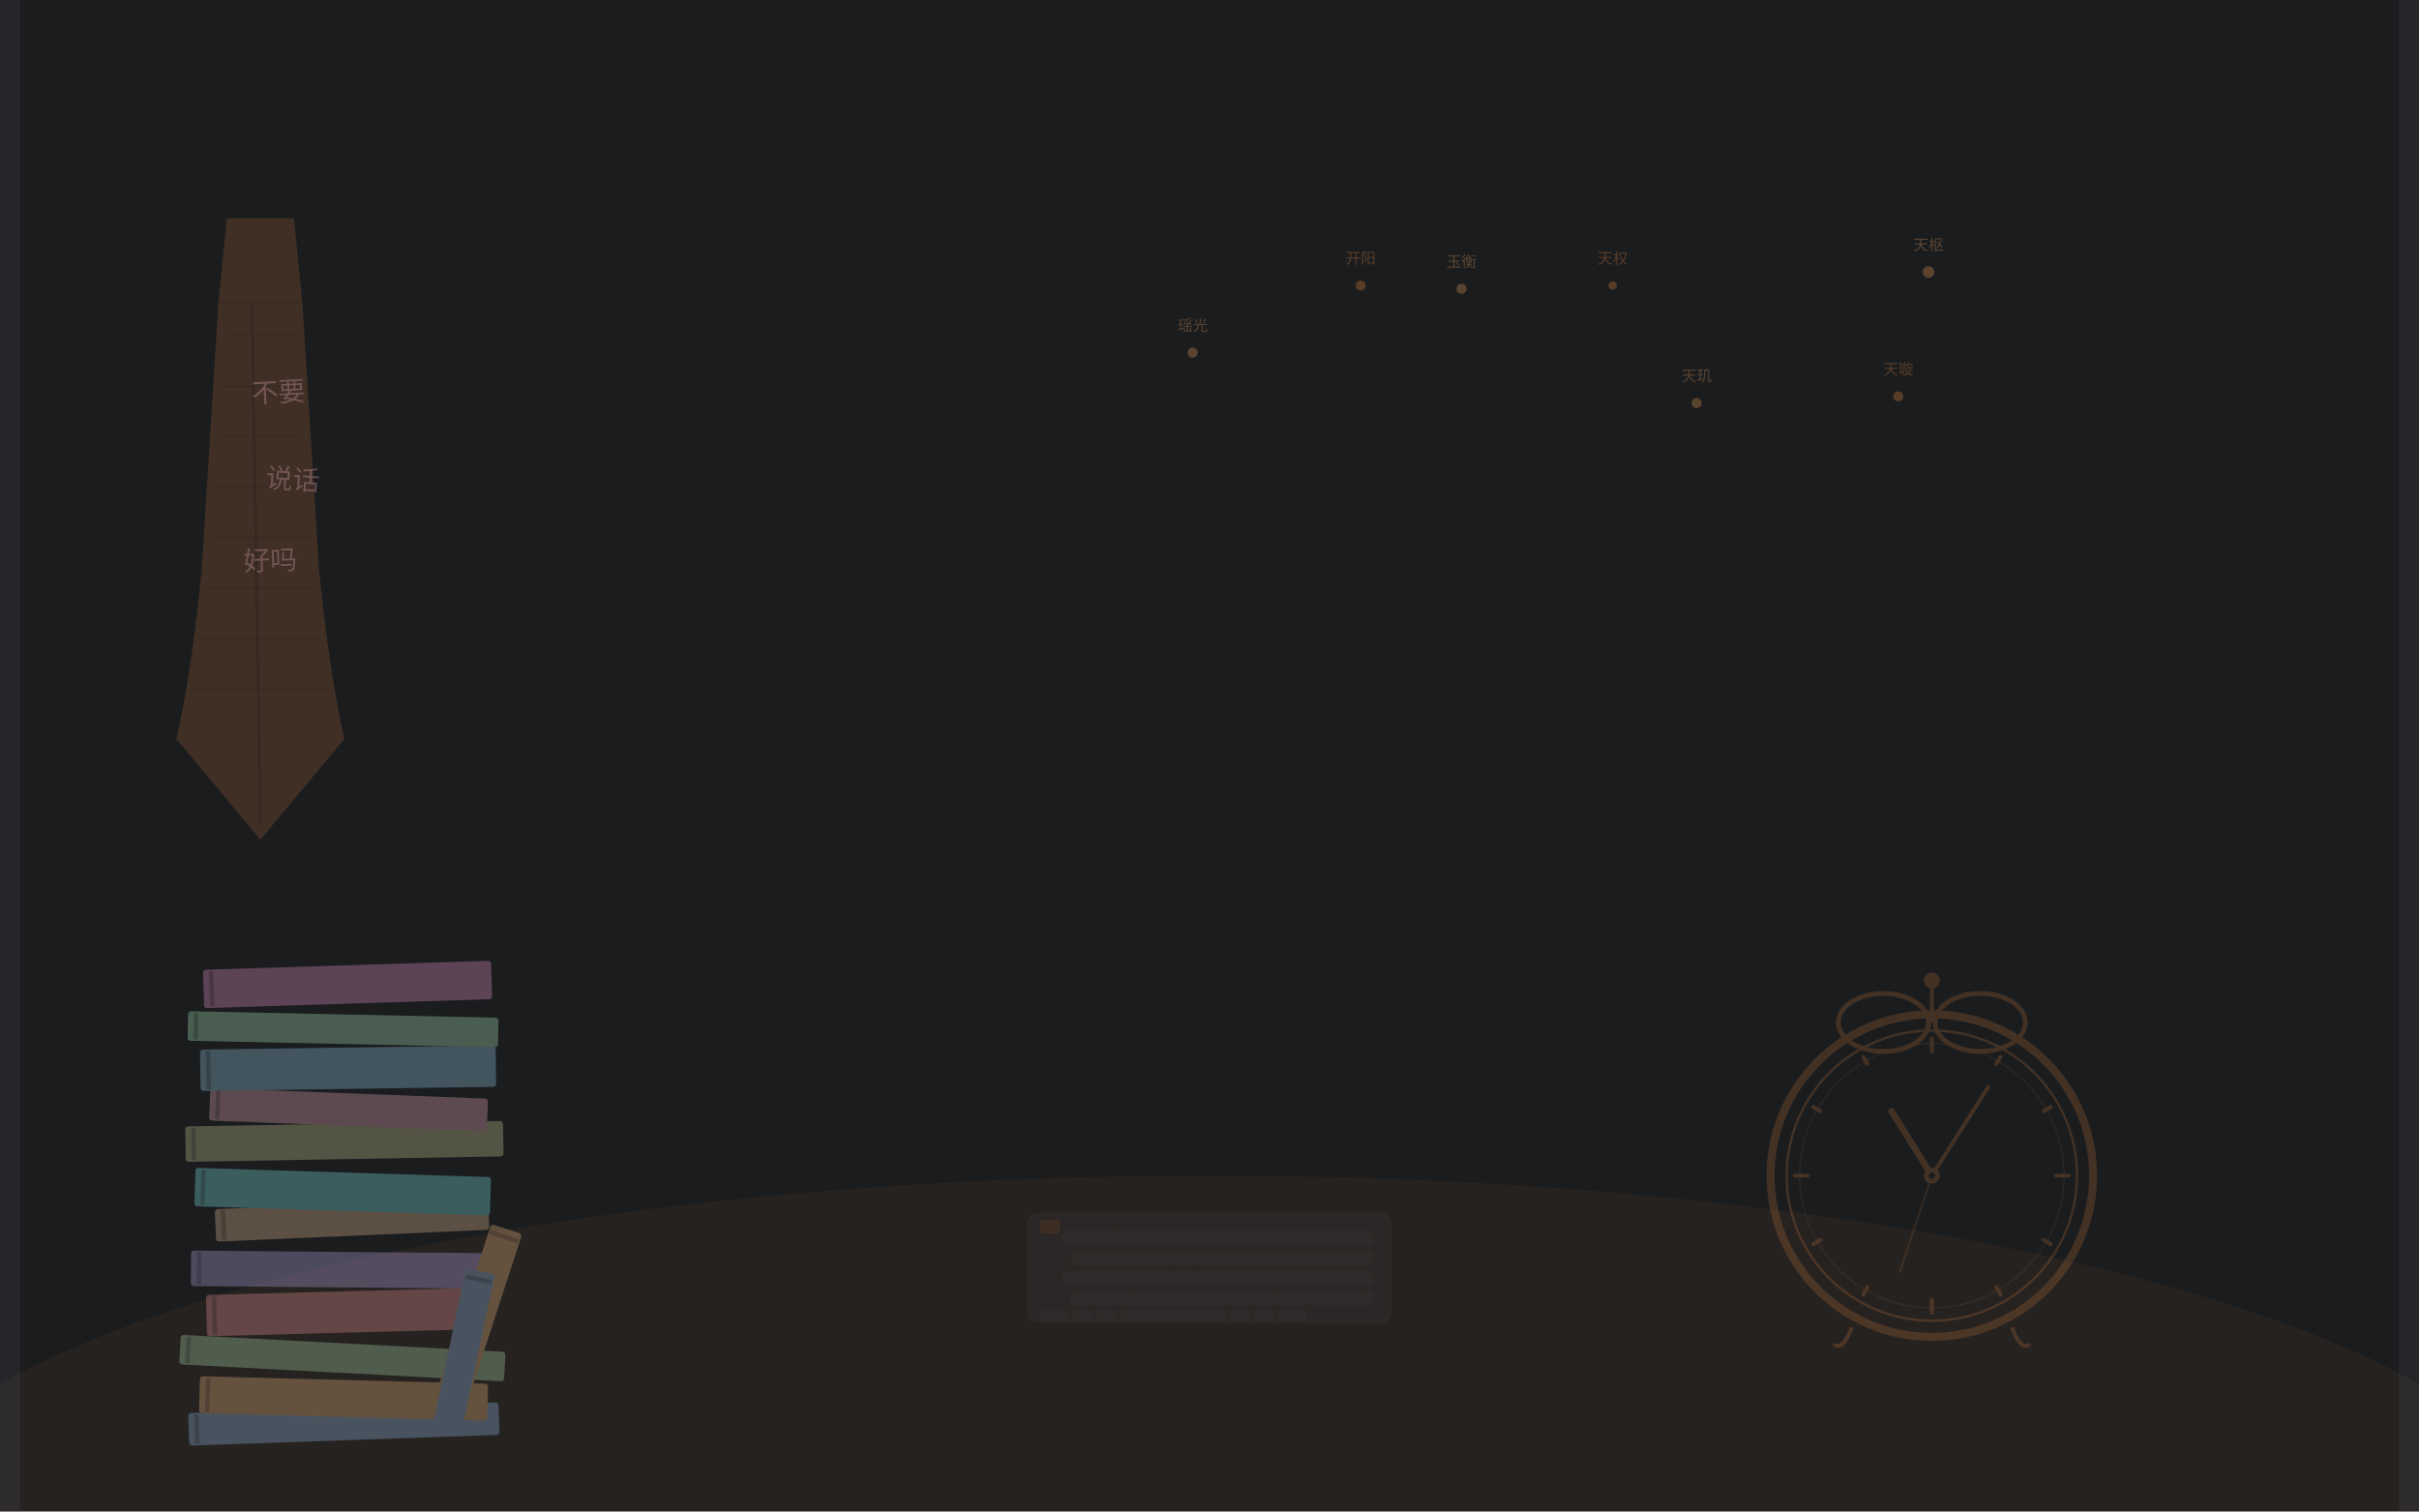
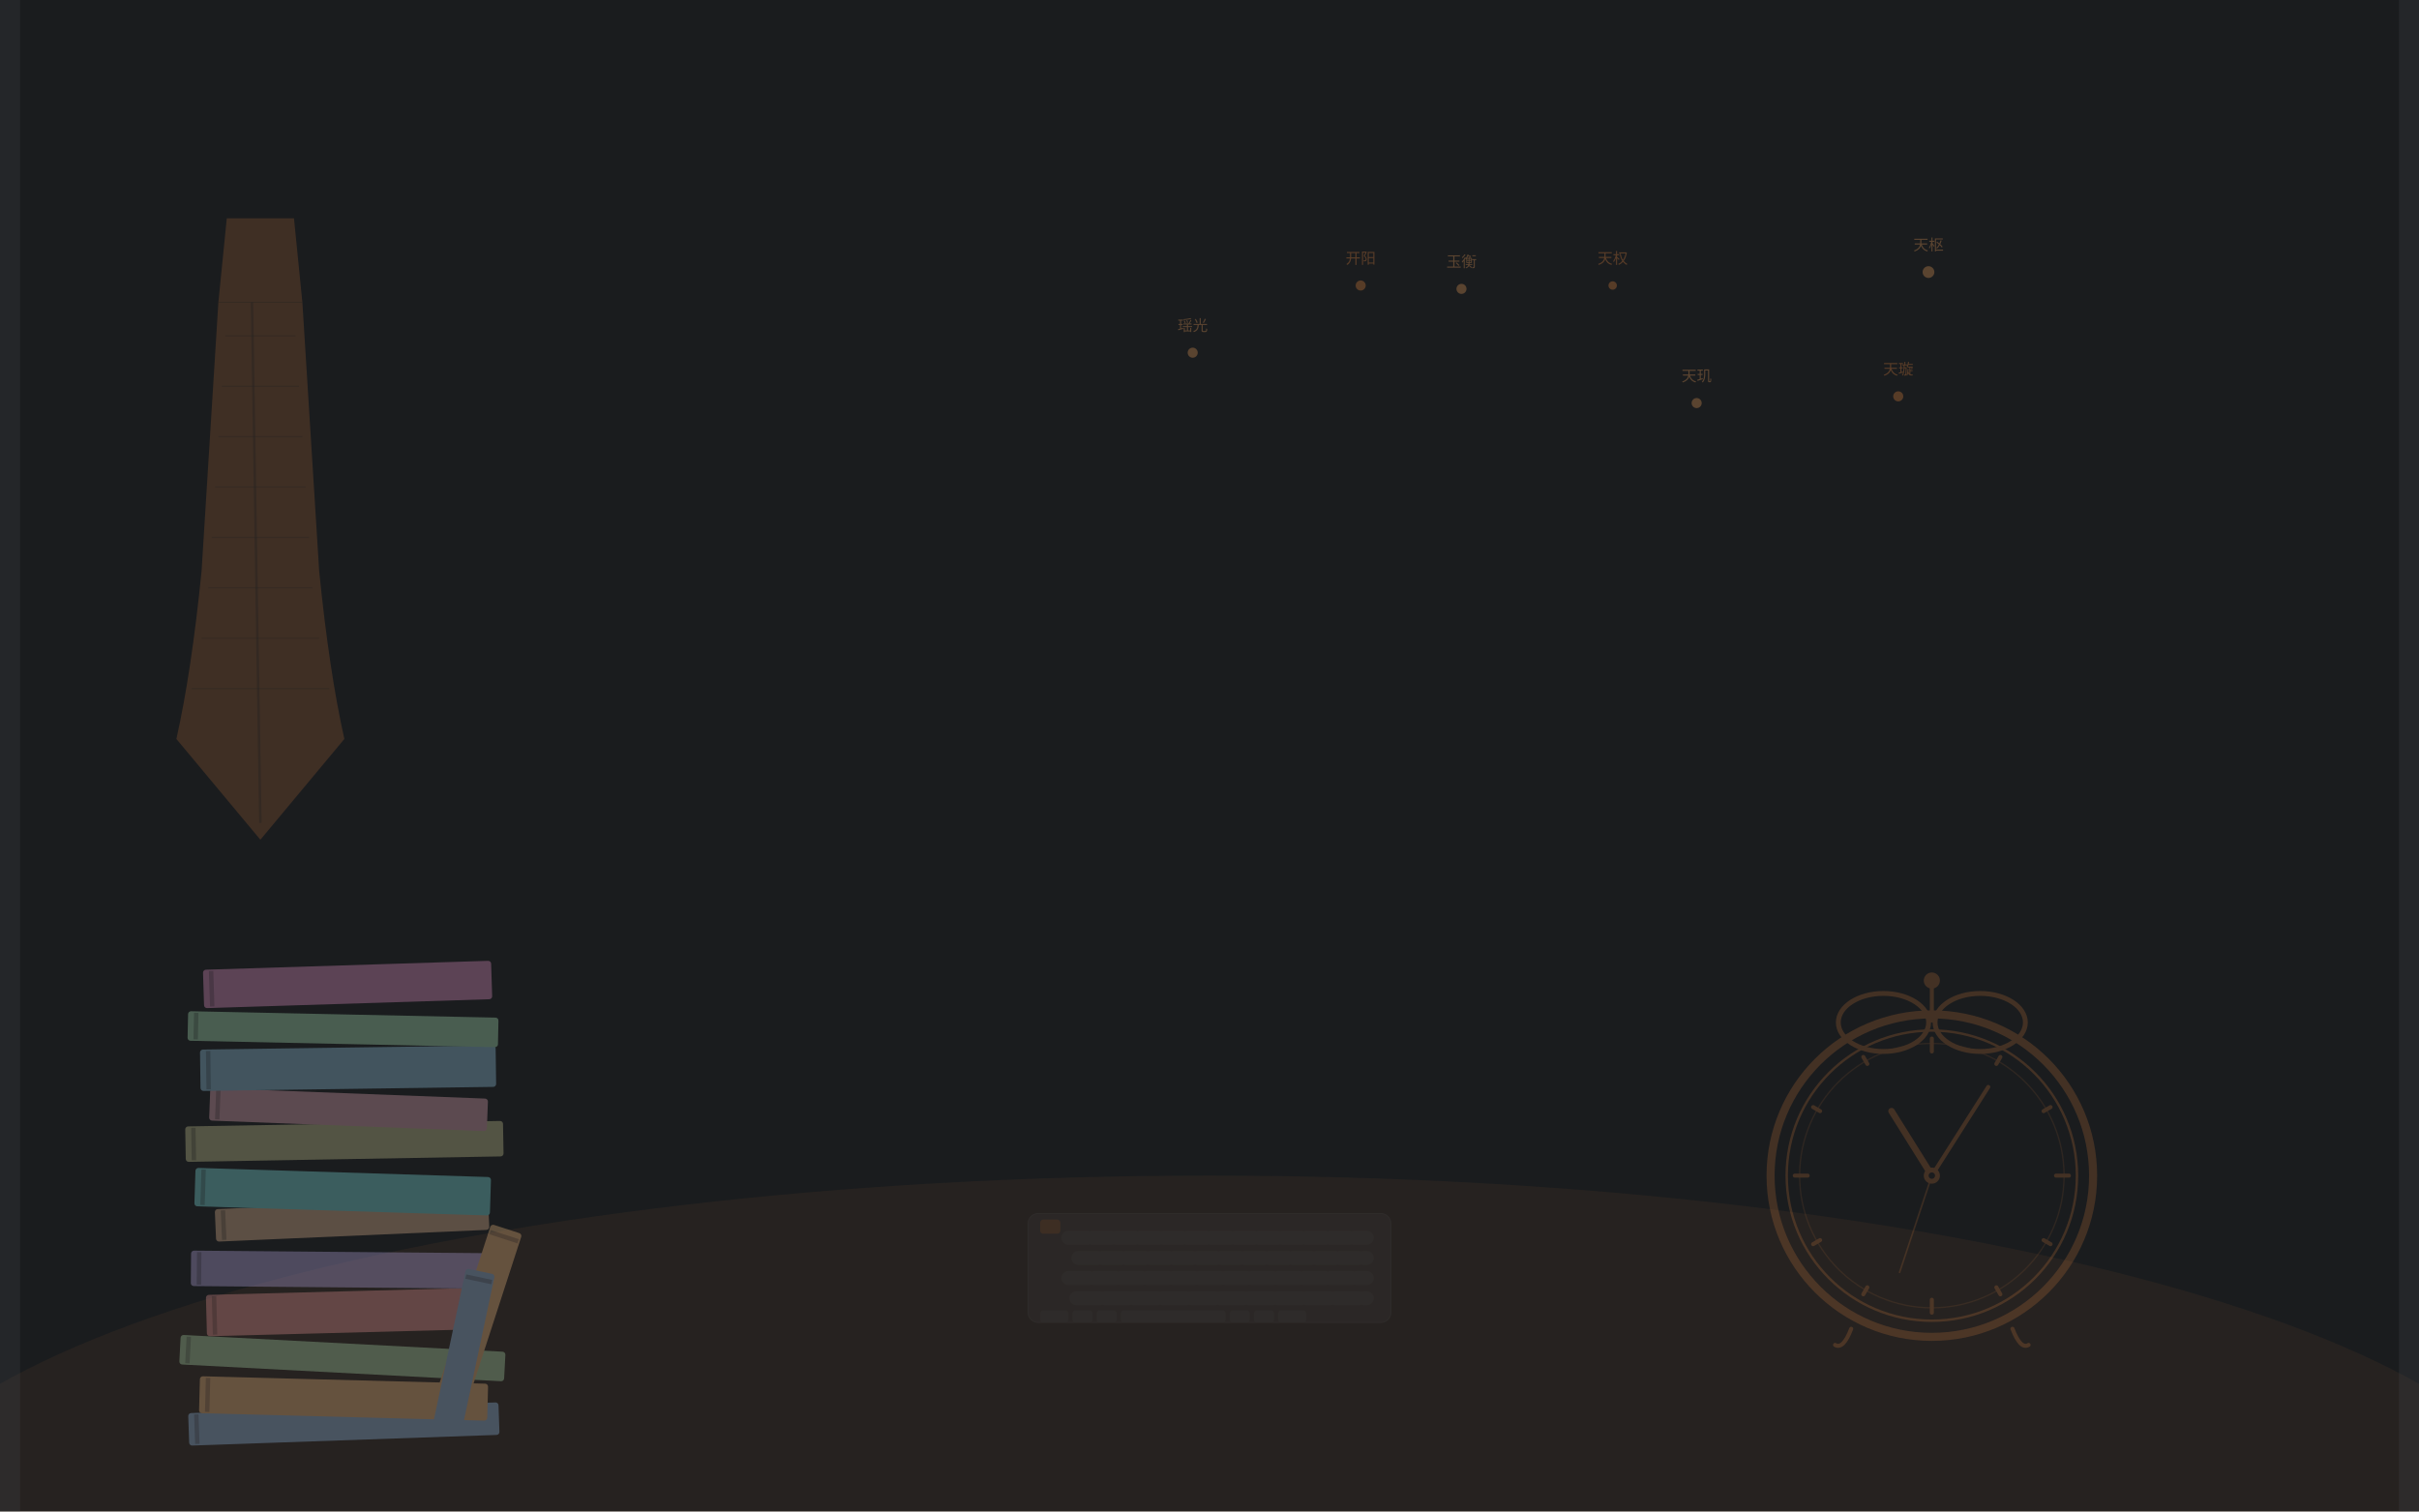
<svg xmlns="http://www.w3.org/2000/svg" viewBox="0 0 1440 900" width="1440" height="900">
  <rect width="1440" height="900" fill="#1A1C1E" />
  <ellipse cx="720" cy="920" rx="800" ry="220" fill="#E8853D" opacity="0.06" />
  <g opacity="0.20">
    <rect x="0" y="0" width="12" height="900" fill="#4A4E53" />
    <rect x="1428" y="0" width="12" height="900" fill="#4A4E53" />
  </g>
  <g transform="translate(1150, 700) scale(0.96)" opacity="0.20">
    <circle cx="0" cy="0" r="100" fill="none" stroke="#E8853D" stroke-width="5" />
    <circle cx="0" cy="0" r="90" fill="none" stroke="#E8853D" stroke-width="1.5" />
    <circle cx="0" cy="0" r="82" fill="none" stroke="#E8853D" stroke-width="0.8" opacity="0.5" />
    <ellipse cx="-30" cy="-95" rx="28" ry="18" fill="none" stroke="#E8853D" stroke-width="3" />
    <ellipse cx="30" cy="-95" rx="28" ry="18" fill="none" stroke="#E8853D" stroke-width="3" />
    <line x1="0" y1="-95" x2="0" y2="-118" stroke="#E8853D" stroke-width="2.5" />
    <circle cx="0" cy="-121" r="5" fill="#E8853D" />
    <g stroke="#E8853D" stroke-width="2.5" stroke-linecap="round">
      <g transform="rotate(0)">
        <line x1="0" y1="-85" x2="0" y2="-77" />
      </g>
      <g transform="rotate(30)">
        <line x1="0" y1="-85" x2="0" y2="-80" />
      </g>
      <g transform="rotate(60)">
        <line x1="0" y1="-85" x2="0" y2="-80" />
      </g>
      <g transform="rotate(90)">
        <line x1="0" y1="-85" x2="0" y2="-77" />
      </g>
      <g transform="rotate(120)">
        <line x1="0" y1="-85" x2="0" y2="-80" />
      </g>
      <g transform="rotate(150)">
        <line x1="0" y1="-85" x2="0" y2="-80" />
      </g>
      <g transform="rotate(180)">
        <line x1="0" y1="-85" x2="0" y2="-77" />
      </g>
      <g transform="rotate(210)">
        <line x1="0" y1="-85" x2="0" y2="-80" />
      </g>
      <g transform="rotate(240)">
        <line x1="0" y1="-85" x2="0" y2="-80" />
      </g>
      <g transform="rotate(270)">
        <line x1="0" y1="-85" x2="0" y2="-77" />
      </g>
      <g transform="rotate(300)">
        <line x1="0" y1="-85" x2="0" y2="-80" />
      </g>
      <g transform="rotate(330)">
        <line x1="0" y1="-85" x2="0" y2="-80" />
      </g>
    </g>
    <line x1="0" y1="0" x2="-25" y2="-40" stroke="#E8853D" stroke-width="4" stroke-linecap="round" />
    <line x1="0" y1="0" x2="35" y2="-55" stroke="#E8853D" stroke-width="2.5" stroke-linecap="round" />
    <g>
      <animateTransform attributeName="transform" type="rotate" values="0;6;12;18;24;30;36;42;48;54;60;66;72;78;84;90;96;102;108;114;120;126;132;138;144;150;156;162;168;174;180;186;192;198;204;210;216;222;228;234;240;246;252;258;264;270;276;282;288;294;300;306;312;318;324;330;336;342;348;354;360" keyTimes="0;0.017;0.033;0.05;0.067;0.083;0.1;0.117;0.133;0.15;0.167;0.183;0.2;0.217;0.233;0.25;0.267;0.283;0.3;0.317;0.333;0.35;0.367;0.383;0.4;0.417;0.433;0.45;0.467;0.483;0.5;0.517;0.533;0.55;0.567;0.583;0.6;0.617;0.633;0.65;0.667;0.683;0.7;0.717;0.733;0.75;0.767;0.783;0.8;0.817;0.833;0.85;0.867;0.883;0.9;0.917;0.933;0.95;0.967;0.983;1" dur="60s" repeatCount="indefinite" calcMode="discrete" />
      <line x1="0" y1="0" x2="-20" y2="60" stroke="#E8853D" stroke-width="1" stroke-linecap="round" opacity="0.8" />
    </g>
    <circle cx="0" cy="0" r="5" fill="#E8853D" />
    <circle cx="0" cy="0" r="2" fill="#1A1C1E" />
    <path d="M-50,95 Q-55,108 -60,105" fill="none" stroke="#E8853D" stroke-width="2.5" stroke-linecap="round" />
    <path d="M50,95 Q55,108 60,105" fill="none" stroke="#E8853D" stroke-width="2.5" stroke-linecap="round" />
  </g>
  <g opacity="0.18">
    <polygon points="135,130 175,130 180,180 130,180" fill="#E8853D" />
    <path d="M130,180              L180,180              L190,340              Q196,400 205,440              L155,500              L105,440              Q114,400 120,340 Z" fill="#E8853D" />
    <path d="M150,180 L155,490" stroke="#1A1C1E" stroke-width="1.5" opacity="0.3" fill="none" />
    <g stroke="#1A1C1E" stroke-width="0.8" opacity="0.2" fill="none">
      <path d="M134,200 L176,200" />
      <path d="M132,230 L178,230" />
      <path d="M130,260 L180,260" />
      <path d="M128,290 L182,290" />
      <path d="M126,320 L184,320" />
      <path d="M124,350 L186,350" />
      <path d="M120,380 L190,380" />
      <path d="M114,410 L196,410" />
    </g>
-   </g>
-   <g opacity="0.40" font-family="KaiTi, STKaiti, 'Noto Serif SC', serif" fill="#BF8F9B">
-     <text x="150" y="240" font-size="16" transform="rotate(-3, 150, 240)">不要</text>
-     <text x="158" y="290" font-size="16" transform="rotate(4, 158, 290)">说话</text>
-     <text x="145" y="340" font-size="16" transform="rotate(-2, 145, 340)">好吗</text>
  </g>
  <g transform="translate(200,720) scale(0.88) translate(-200,-700)">
    <g opacity="0.40">
      <g transform="translate(100,838) rotate(-2)">
        <rect x="0" y="0" width="210" height="22" rx="2" fill="#7B9DBF" />
        <rect x="4" y="1" width="3" height="20" fill="#1A1C1E" opacity="0.3" />
      </g>
      <g transform="translate(108,813) rotate(1.5)">
        <rect x="0" y="0" width="195" height="25" rx="2" fill="#C49A6C" />
        <rect x="4" y="1" width="3" height="23" fill="#1A1C1E" opacity="0.3" />
      </g>
      <g transform="translate(95,785) rotate(3)">
        <rect x="0" y="0" width="220" height="20" rx="2" fill="#8FB58F" />
        <rect x="4" y="1" width="3" height="18" fill="#1A1C1E" opacity="0.3" />
      </g>
      <g transform="translate(112,758) rotate(-1.5)">
        <rect x="0" y="0" width="190" height="28" rx="2" fill="#BF7C7C" />
        <rect x="4" y="1" width="3" height="26" fill="#1A1C1E" opacity="0.3" />
      </g>
      <g transform="translate(102,728) rotate(0.5)">
        <rect x="0" y="0" width="205" height="24" rx="2" fill="#9B8FBF" />
        <rect x="4" y="1" width="3" height="22" fill="#1A1C1E" opacity="0.3" />
      </g>
      <g transform="translate(118,700) rotate(-2.5)">
        <rect x="0" y="0" width="185" height="22" rx="2" fill="#BF9B7C" />
        <rect x="4" y="1" width="3" height="20" fill="#1A1C1E" opacity="0.3" />
      </g>
      <g transform="translate(105,672) rotate(1.8)">
        <rect x="0" y="0" width="200" height="26" rx="2" fill="#6CBFBF" />
        <rect x="4" y="1" width="3" height="24" fill="#1A1C1E" opacity="0.3" />
      </g>
      <g transform="translate(98,644) rotate(-1)">
        <rect x="0" y="0" width="215" height="24" rx="2" fill="#A8A87C" />
        <rect x="4" y="1" width="3" height="22" fill="#1A1C1E" opacity="0.3" />
      </g>
      <g transform="translate(115,618) rotate(2.2)">
        <rect x="0" y="0" width="188" height="22" rx="2" fill="#BF8F9B" />
        <rect x="4" y="1" width="3" height="20" fill="#1A1C1E" opacity="0.3" />
      </g>
      <g transform="translate(108,592) rotate(-0.8)">
        <rect x="0" y="0" width="200" height="28" rx="2" fill="#7CA8BF" />
        <rect x="4" y="1" width="3" height="26" fill="#1A1C1E" opacity="0.3" />
      </g>
      <g transform="translate(100,566) rotate(1.2)">
        <rect x="0" y="0" width="210" height="20" rx="2" fill="#8FBF9B" />
        <rect x="4" y="1" width="3" height="18" fill="#1A1C1E" opacity="0.3" />
      </g>
      <g transform="translate(110,538) rotate(-1.8)">
        <rect x="0" y="0" width="195" height="26" rx="2" fill="#BF7CA8" />
        <rect x="4" y="1" width="3" height="24" fill="#1A1C1E" opacity="0.3" />
      </g>
      <g transform="translate(305,710) rotate(18)">
        <rect x="0" y="0" width="22" height="130" rx="2" fill="#C49A6C" />
        <rect x="1" y="4" width="20" height="3" fill="#1A1C1E" opacity="0.3" />
      </g>
      <g transform="translate(288,740) rotate(12)">
        <rect x="0" y="0" width="20" height="110" rx="2" fill="#7B9DBF" />
        <rect x="1" y="4" width="18" height="3" fill="#1A1C1E" opacity="0.3" />
      </g>
    </g>
  </g>
  <g transform="translate(720, 755) scale(1.2) translate(-720, -835)" opacity="0.12">
    <rect x="630" y="808" width="180" height="54" rx="5" fill="#4A4E53" />
    <rect x="630" y="808" width="180" height="54" rx="5" fill="none" stroke="#6A6E73" stroke-width="0.5" />
    <rect x="636" y="811" width="10" height="7" rx="1.5" fill="#E8853D" />
    <g stroke="#6A6E73" stroke-width="7" stroke-linecap="round" stroke-dasharray="9.5,2.3" fill="none">
      <line x1="650" y1="820" x2="798" y2="820" />
    </g>
    <g stroke="#6A6E73" stroke-width="7" stroke-linecap="round" stroke-dasharray="9.5,2.3" fill="none">
      <line x1="655" y1="830" x2="798" y2="830" />
    </g>
    <g stroke="#6A6E73" stroke-width="7" stroke-linecap="round" stroke-dasharray="10.5,2.5" fill="none">
      <line x1="650" y1="840" x2="798" y2="840" />
    </g>
    <g stroke="#6A6E73" stroke-width="7" stroke-linecap="round" stroke-dasharray="11.5,2.8" fill="none">
      <line x1="654" y1="850" x2="798" y2="850" />
    </g>
    <g fill="#6A6E73">
      <rect x="636" y="856" width="14" height="6" rx="1.5" />
      <rect x="652" y="856" width="10" height="6" rx="1.5" />
      <rect x="664" y="856" width="10" height="6" rx="1.5" />
      <rect x="676" y="856" width="52" height="6" rx="1.5" />
      <rect x="730" y="856" width="10" height="6" rx="1.5" />
      <rect x="742" y="856" width="10" height="6" rx="1.5" />
      <rect x="754" y="856" width="14" height="6" rx="1.5" />
    </g>
  </g>
  <style>
    /* 每颗星的基座可见度 */
    .star { opacity: 0.30; }

    /* ⚠️ 每个过渡点使用独立 keyframe selector，
       避免百分比冲突导致浏览器从 0% 就开始渐变动画。
       保持段用前一个百分点，切换段用后一个百分点，
       确保亮度维持整段时长后瞬间切换。 */

    /* 摇光 — 亮 0s~40s，灭 40s~70s */
    @keyframes glow-1 {
      0% { opacity: 0.85; }
      57.142% { opacity: 0.85; }
      57.143% { opacity: 0.30; }
      100% { opacity: 0.30; }
    }
    /* 开阳 — 灭 0s~5s，亮 5s~45s，灭 45s~70s */
    @keyframes glow-2 {
      0% { opacity: 0.30; }
      7.142% { opacity: 0.30; }
      7.143% { opacity: 0.85; }
      64.285% { opacity: 0.85; }
      64.286% { opacity: 0.30; }
      100% { opacity: 0.30; }
    }
    /* 玉衡 — 灭 0s~10s，亮 10s~50s，灭 50s~70s */
    @keyframes glow-3 {
      0% { opacity: 0.30; }
      14.285% { opacity: 0.30; }
      14.286% { opacity: 0.85; }
      71.428% { opacity: 0.85; }
      71.429% { opacity: 0.30; }
      100% { opacity: 0.30; }
    }
    /* 天权 — 灭 0s~15s，亮 15s~55s，灭 55s~70s */
    @keyframes glow-4 {
      0% { opacity: 0.30; }
      21.428% { opacity: 0.30; }
      21.429% { opacity: 0.85; }
      78.570% { opacity: 0.85; }
      78.571% { opacity: 0.30; }
      100% { opacity: 0.30; }
    }
    /* 天玑 — 灭 0s~20s，亮 20s~60s，灭 60s~70s */
    @keyframes glow-5 {
      0% { opacity: 0.30; }
      28.570% { opacity: 0.30; }
      28.571% { opacity: 0.85; }
      85.713% { opacity: 0.85; }
      85.714% { opacity: 0.30; }
      100% { opacity: 0.30; }
    }
    /* 天璇 — 灭 0s~25s，亮 25s~65s，灭 65s~70s */
    @keyframes glow-6 {
      0% { opacity: 0.30; }
      35.713% { opacity: 0.30; }
      35.714% { opacity: 0.85; }
      92.856% { opacity: 0.85; }
      92.857% { opacity: 0.30; }
      100% { opacity: 0.30; }
    }
    /* 天枢 — 灭 0s~30s，亮 30s~70s（亮 40s，灭在循环边界） */
    @keyframes glow-7 {
      0% { opacity: 0.30; }
      42.856% { opacity: 0.30; }
      42.857% { opacity: 0.85; }
      100% { opacity: 0.85; }
    }

    .star-1 { animation: glow-1 70s 5s infinite; }
    .star-2 { animation: glow-2 70s 5s infinite; }
    .star-3 { animation: glow-3 70s 5s infinite; }
    .star-4 { animation: glow-4 70s 5s infinite; }
    .star-5 { animation: glow-5 70s 5s infinite; }
    .star-6 { animation: glow-6 70s 5s infinite; }
    .star-7 { animation: glow-7 70s 5s infinite; }
  </style>
  <g>
    <g class="star star-1">
      <circle cx="710" cy="210" r="3" fill="#F0A05A" />
      <text x="710" y="197" font-size="9" fill="#F0A05A" text-anchor="middle" font-family="sans-serif">瑶光</text>
    </g>
    <g class="star star-2">
      <circle cx="810" cy="170" r="3" fill="#E8853D" />
      <text x="810" y="157" font-size="9" fill="#E8853D" text-anchor="middle" font-family="sans-serif">开阳</text>
    </g>
    <g class="star star-3">
      <circle cx="870" cy="172" r="3" fill="#F0A05A" />
      <text x="870" y="159" font-size="9" fill="#F0A05A" text-anchor="middle" font-family="sans-serif">玉衡</text>
    </g>
    <g class="star star-4">
      <circle cx="960" cy="170" r="2.5" fill="#E8853D" />
      <text x="960" y="157" font-size="9" fill="#E8853D" text-anchor="middle" font-family="sans-serif">天权</text>
    </g>
    <g class="star star-5">
      <circle cx="1010" cy="240" r="3" fill="#F0A05A" />
      <text x="1010" y="227" font-size="9" fill="#F0A05A" text-anchor="middle" font-family="sans-serif">天玑</text>
    </g>
    <g class="star star-6">
      <circle cx="1130" cy="236" r="3" fill="#E8853D" />
      <text x="1130" y="223" font-size="9" fill="#E8853D" text-anchor="middle" font-family="sans-serif">天璇</text>
    </g>
    <g class="star star-7">
      <circle cx="1148" cy="162" r="3.5" fill="#F0A05A" />
      <text x="1148" y="149" font-size="9" fill="#F0A05A" text-anchor="middle" font-family="sans-serif">天枢</text>
    </g>
  </g>
</svg>
